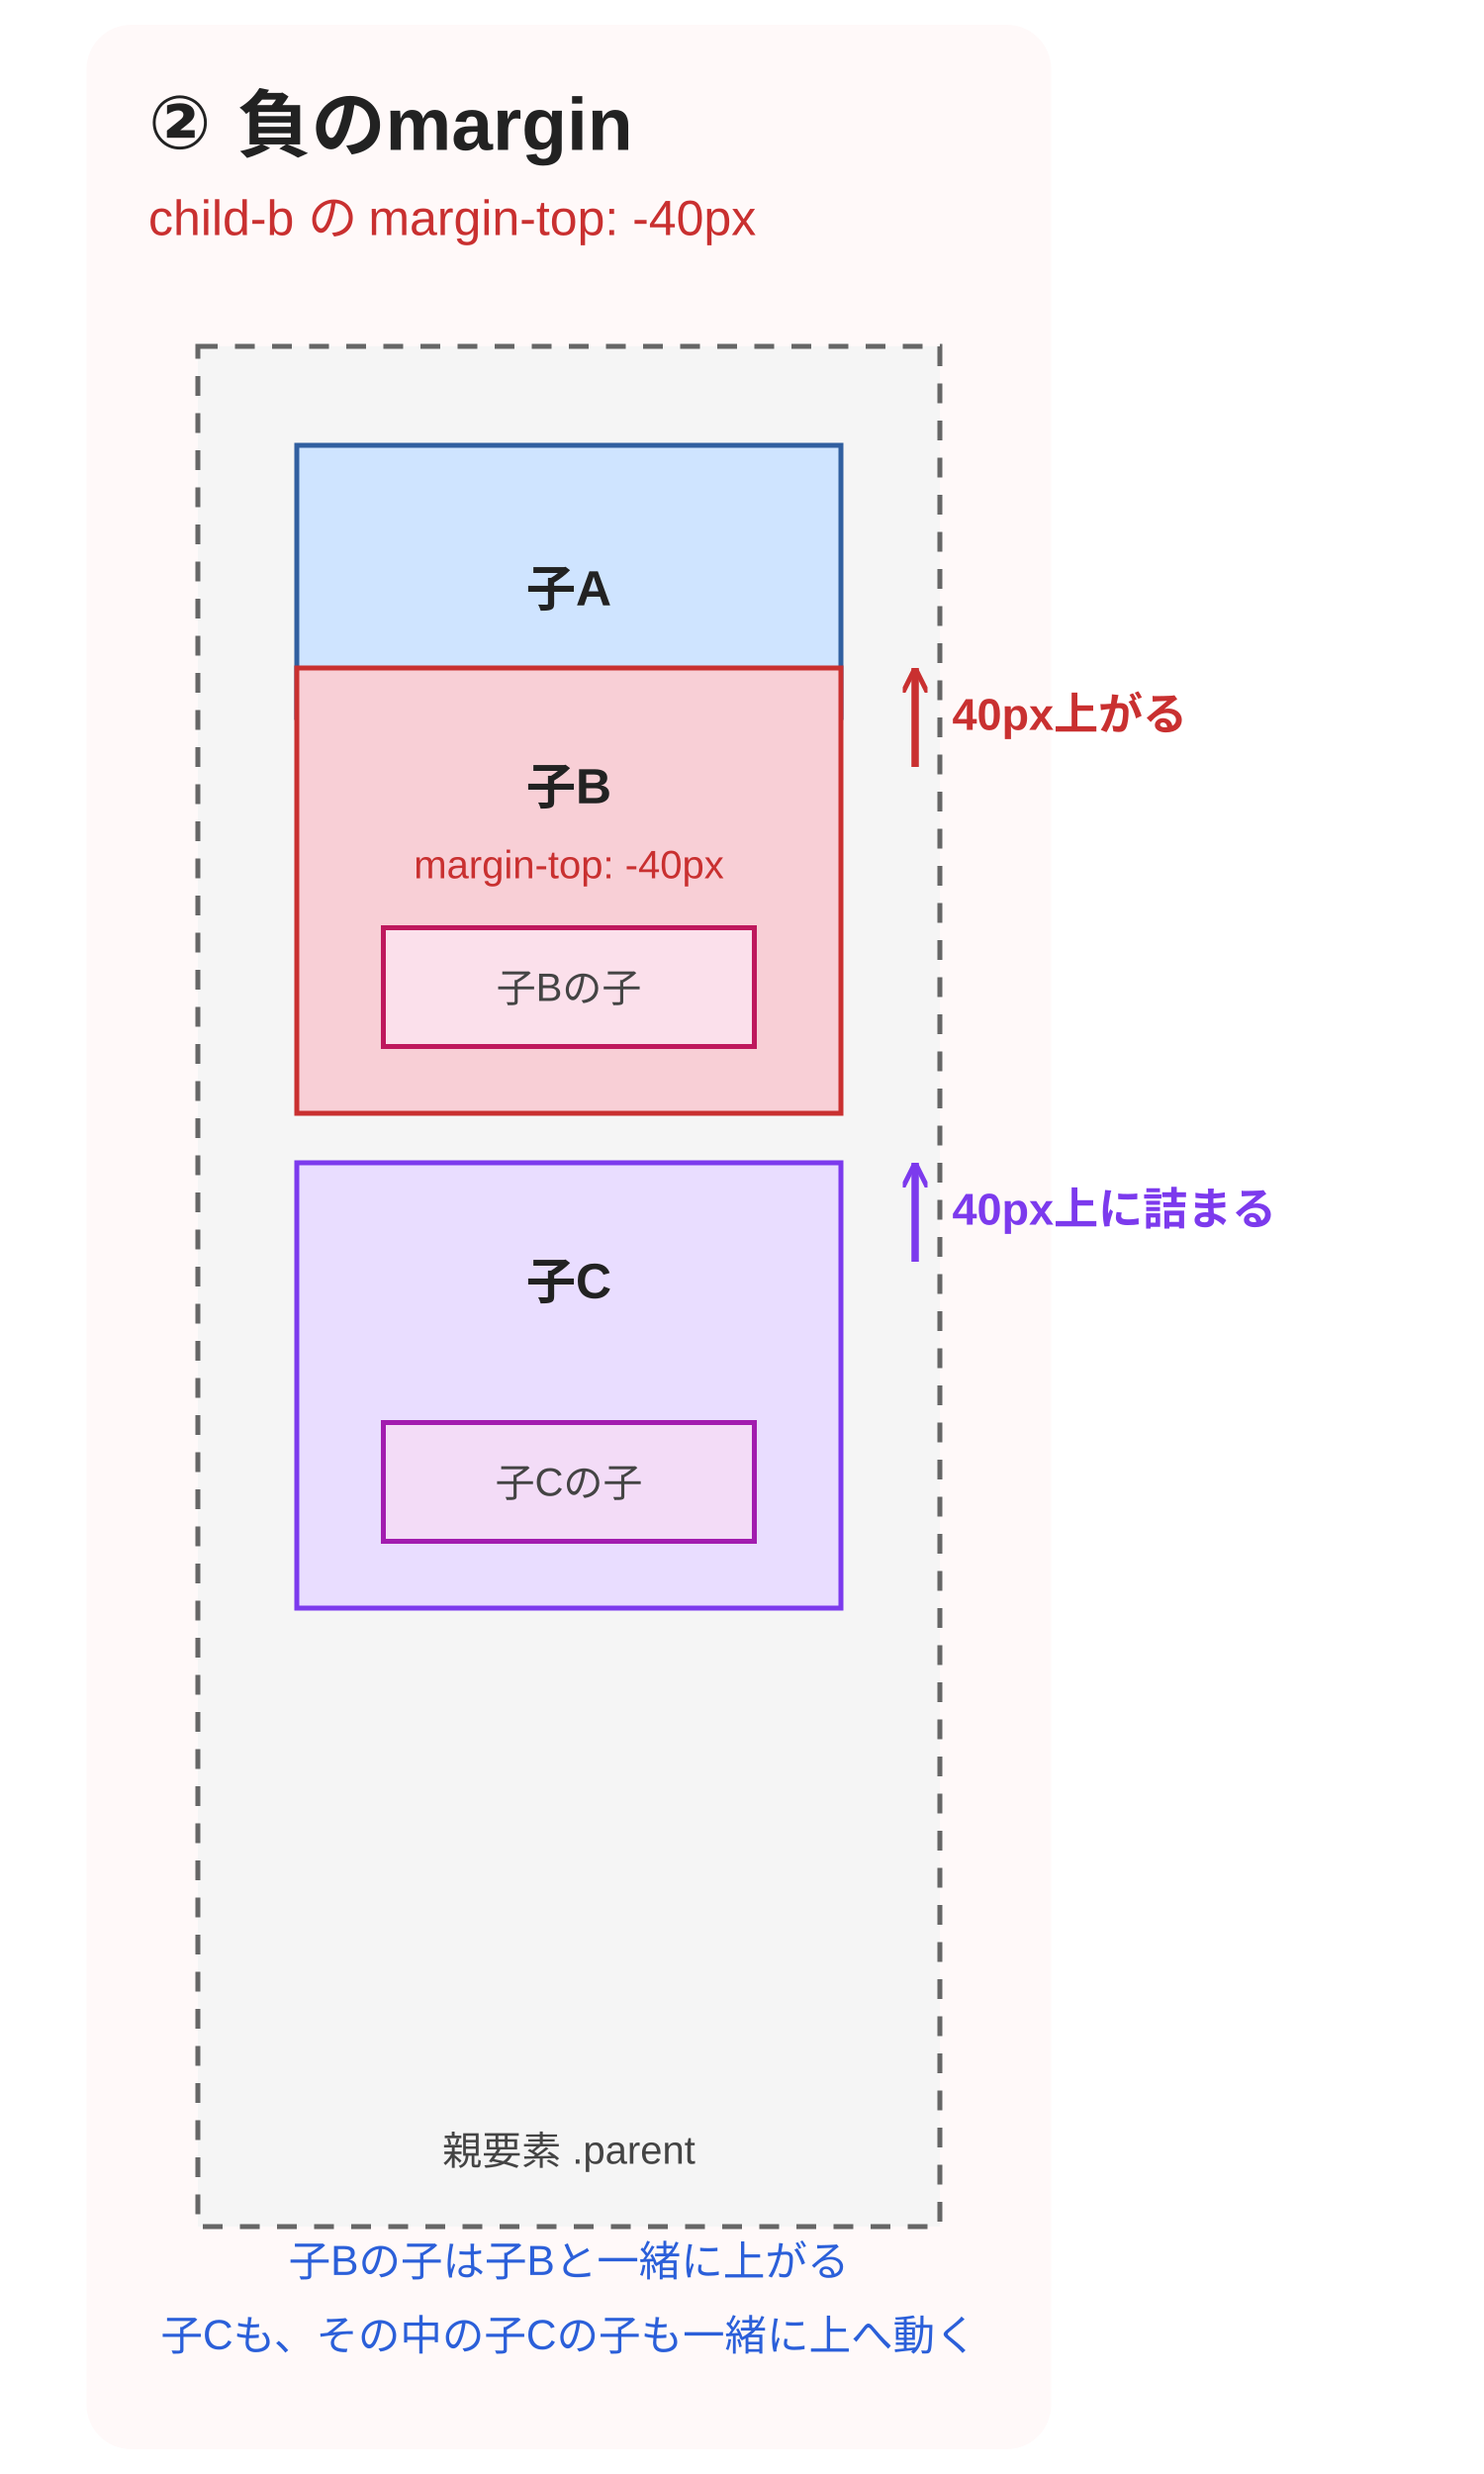
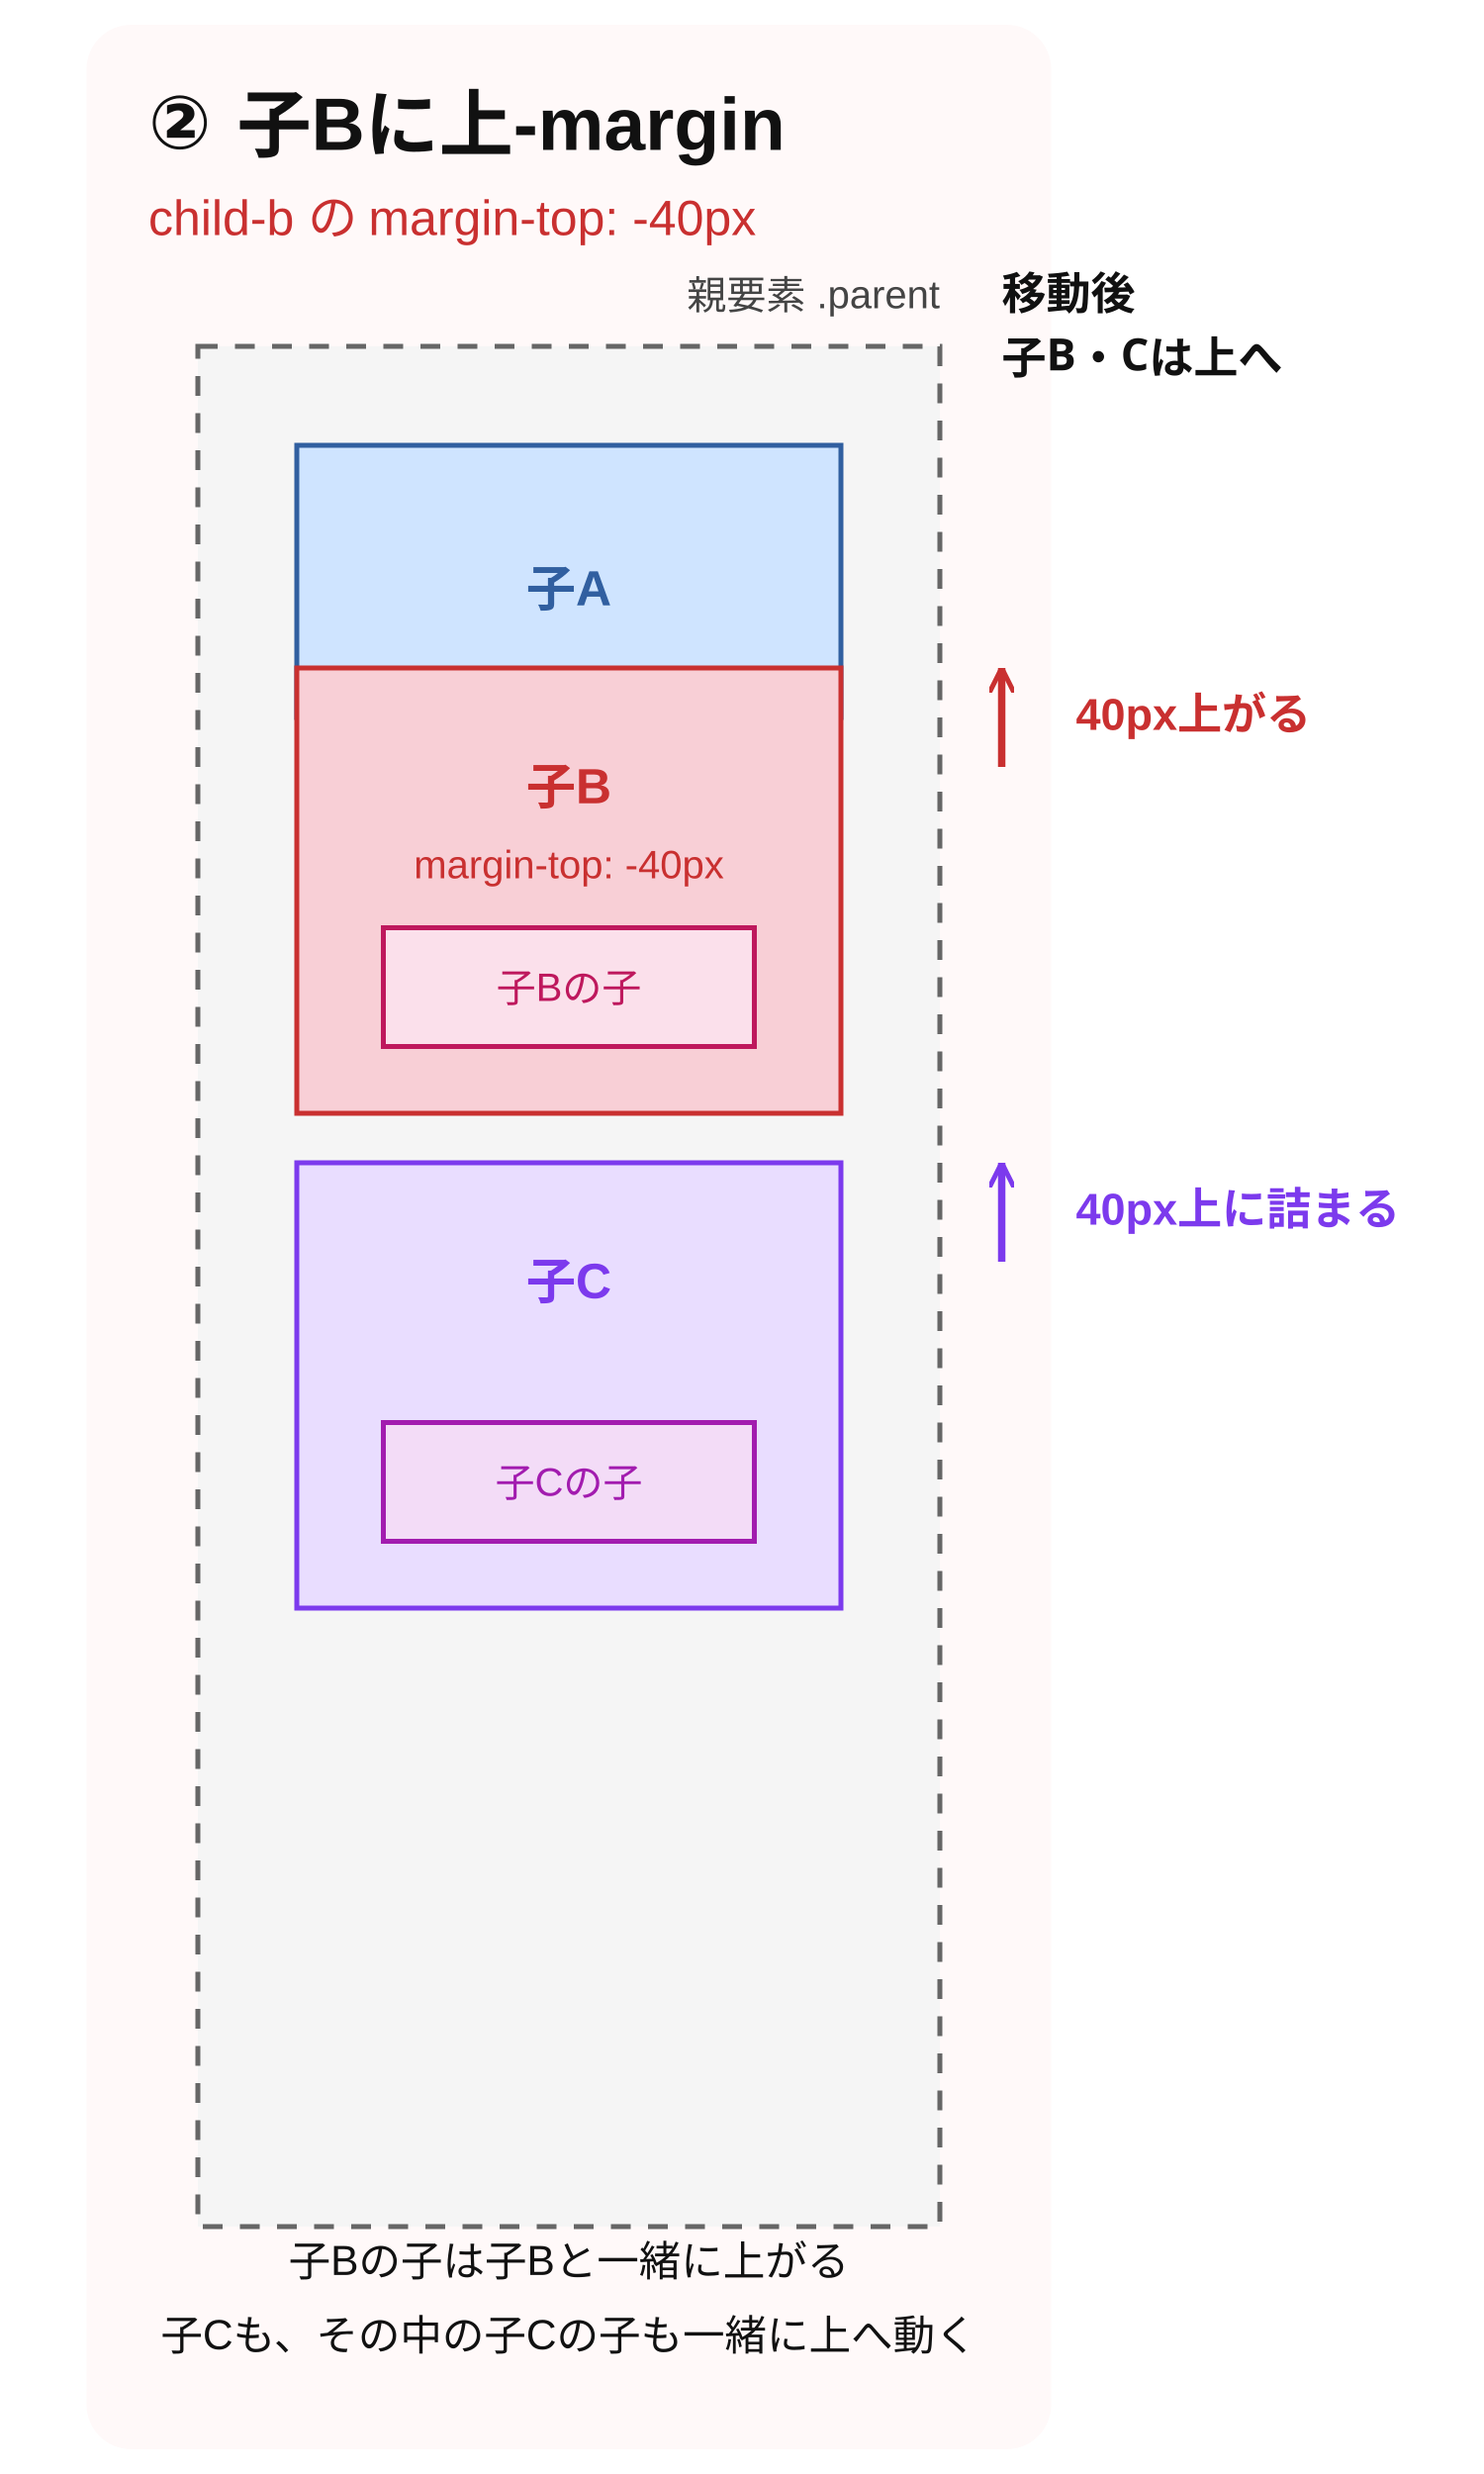
<svg xmlns="http://www.w3.org/2000/svg" width="600" height="1000" viewBox="440 120 600 1000" role="img" aria-labelledby="title desc">
  <style>
-     .title { font: 700 30px 'Arial', 'Hiragino Sans', 'Yu Gothic', sans-serif; fill:#222; }
-     .subtitle { font: 500 20px 'Arial', 'Hiragino Sans', 'Yu Gothic', sans-serif; fill:#444; }
-     .label { font: 700 20px 'Arial', 'Hiragino Sans', 'Yu Gothic', sans-serif; fill:#222; }
-     .small { font: 500 16px 'Arial', 'Hiragino Sans', 'Yu Gothic', sans-serif; fill:#444; }
-     .em { font: 700 18px 'Arial', 'Hiragino Sans', 'Yu Gothic', sans-serif; fill:#c93030; }
-     .note { font: 500 17px 'Arial', 'Hiragino Sans', 'Yu Gothic', sans-serif; fill:#2b5fd9; }
+     .title { font-weight:700; font-size:30px; font-family:'Arial', 'Hiragino Sans', 'Yu Gothic', sans-serif; fill:#111111; }
+     .subtitle { font-weight:500; font-size:20px; font-family:'Arial', 'Hiragino Sans', 'Yu Gothic', sans-serif; fill:#111111; }
+     .label { font-weight:700; font-size:20px; font-family:'Arial', 'Hiragino Sans', 'Yu Gothic', sans-serif; fill:#111111; }
+     .small { font-weight:500; font-size:16px; font-family:'Arial', 'Hiragino Sans', 'Yu Gothic', sans-serif; fill:#111111; }
+     .em { font-weight:700; font-size:18px; font-family:'Arial', 'Hiragino Sans', 'Yu Gothic', sans-serif; fill:#c93030; }
+     .note { font-weight:500; font-size:17px; font-family:'Arial', 'Hiragino Sans', 'Yu Gothic', sans-serif; fill:#111111; }
    @media (prefers-reduced-motion: no-preference) {
      .moving { animation: move 20s infinite; }
      .applied { animation: reveal 20s infinite; }
      @keyframes move {
-         0%, 10% { transform: translateY(40px); }
-         22.5%, 100% { transform: translateY(0); }
+         0%, 7.5% { transform: translateY(40px); }
+         17.5%, 100% { transform: translateY(0); }
      }
      @keyframes reveal {
-         0%, 22%, 99%, 100% { opacity: 0; }
-         24%, 97% { opacity: 1; }
+         0%, 17.5%, 99%, 100% { opacity: 0; }
+         19%, 97% { opacity: 1; }
      }
    }
  </style>
  <defs>
    <marker id="moveRed" markerUnits="userSpaceOnUse" viewBox="0 0 10 10" refX="10" refY="5" markerWidth="10" markerHeight="10" orient="auto-start-reverse">
      <path d="M 0 0 L 10 5 L 0 10" fill="none" stroke="#c93030" stroke-width="2" />
    </marker>
    <marker id="movePurple" markerUnits="userSpaceOnUse" viewBox="0 0 10 10" refX="10" refY="5" markerWidth="10" markerHeight="10" orient="auto-start-reverse">
      <path d="M 0 0 L 10 5 L 0 10" fill="none" stroke="#7c3aed" stroke-width="2" />
    </marker>
  </defs>
  <rect x="440" y="120" width="600" height="1000" fill="#fff" />
  <rect x="475" y="130" width="390" height="980" rx="18" fill="#fff9f9" />
-   <text x="500" y="180" class="title">② 負のmargin</text>
+   <text style="fill:#111111" x="500" y="180" class="title" fill="#111111">② 子Bに上-margin</text>
  <text x="500" y="215" class="subtitle" style="fill: #c93030">child-b の margin-top: -40px</text>
  <rect x="520" y="260" width="300" height="760" fill="#f5f5f5" stroke="#666" stroke-width="2" stroke-dasharray="8 7" />
-   <text x="670" y="995" text-anchor="middle" class="small">親要素 .parent</text>
+   <text style="fill:#444444" fill="#444444" x="820" y="245" text-anchor="end" class="small">親要素 .parent</text>
  <rect x="560" y="300" width="220" height="110" fill="#cfe4ff" stroke="#315fa0" stroke-width="2" />
-   <text x="670" y="365" text-anchor="middle" class="label">子A</text>
+   <text x="670" y="365" text-anchor="middle" class="label" fill="#315fa0" style="fill:#315fa0">子A</text>
  <g class="moving" id="moving-child-b">
    <rect x="560" y="390" width="220" height="180" fill="#f8cfd6" stroke="#c93030" stroke-width="2" />
-     <text x="670" y="445" text-anchor="middle" class="label">子B</text>
+     <text x="670" y="445" text-anchor="middle" class="label" fill="#c93030" style="fill:#c93030">子B</text>
    <text x="670" y="475" text-anchor="middle" class="small" style="fill: #c93030">margin-top: -40px</text>
    <rect x="595" y="495" width="150" height="48" fill="#fbe0eb" stroke="#be185d" stroke-width="2" />
-     <text x="670" y="525" text-anchor="middle" class="small">子Bの子</text>
+     <text x="670" y="525" text-anchor="middle" class="small" fill="#be185d" style="fill:#be185d">子Bの子</text>
  </g>
  <g class="moving" id="moving-child-c">
    <rect x="560" y="590" width="220" height="180" fill="#e9ddff" stroke="#7c3aed" stroke-width="2" />
-     <text x="670" y="645" text-anchor="middle" class="label">子C</text>
+     <text x="670" y="645" text-anchor="middle" class="label" fill="#7c3aed" style="fill:#7c3aed">子C</text>
    <rect x="595" y="695" width="150" height="48" fill="#f3dcf7" stroke="#a21caf" stroke-width="2" />
-     <text x="670" y="725" text-anchor="middle" class="small">子Cの子</text>
+     <text x="670" y="725" text-anchor="middle" class="small" fill="#a21caf" style="fill:#a21caf">子Cの子</text>
  </g>
  <g class="applied">
-     <line x1="810" y1="430" x2="810" y2="390" stroke="#c93030" stroke-width="3" marker-end="url(#moveRed)" />
-     <text x="825" y="415" class="em" style="fill: #c93030">40px上がる</text>
-     <line x1="810" y1="630" x2="810" y2="590" stroke="#7c3aed" stroke-width="3" marker-end="url(#movePurple)" />
-     <text x="825" y="615" class="em" style="fill: #7c3aed">40px上に詰まる</text>
-     <text x="670" y="1040" text-anchor="middle" class="note">子Bの子は子Bと一緒に上がる</text>
-     <text x="670" y="1070" text-anchor="middle" class="note">子Cも、その中の子Cの子も一緒に上へ動く</text>
+     <line x1="845" y1="430" x2="845" y2="390" stroke="#c93030" stroke-width="3" marker-end="url(#moveRed)" />
+     <text fill="#c93030" x="875" y="415" class="em" style="fill:#c93030">40px上がる</text>
+     <line x1="845" y1="630" x2="845" y2="590" stroke="#7c3aed" stroke-width="3" marker-end="url(#movePurple)" />
+     <text fill="#7c3aed" x="875" y="615" class="em" style="fill:#7c3aed">40px上に詰まる</text>
+     <text style="fill:#111111" fill="#111111" x="670" y="1040" text-anchor="middle" class="note">子Bの子は子Bと一緒に上がる</text>
+     <text style="fill:#111111" fill="#111111" x="670" y="1070" text-anchor="middle" class="note">子Cも、その中の子Cの子も一緒に上へ動く</text>
+   </g>
+   <style>.cue-before{opacity:0}.cue-after{opacity:1}@media(prefers-reduced-motion:no-preference){.cue-before{animation:cue-before 20s steps(1,end) infinite}.cue-after{animation:cue-after 20s steps(1,end) infinite}@keyframes cue-before{0%,17.5%{opacity:1}17.5%,100%{opacity:0}}@keyframes cue-after{0%,17.5%{opacity:0}17.5%,100%{opacity:1}}}</style>
+   <g id="stage-caption">
+     <text class="cue-before" x="845" y="245" text-anchor="start" fill="#111111" style="fill:#111111;font-family:Yu Gothic,Meiryo,sans-serif;font-size:18px;font-weight:600">
+       <tspan x="845">子Bと子Cを</tspan>
+       <tspan x="845" dy="26">40px上へ</tspan>
+     </text>
+     <text class="cue-after" x="845" y="245" text-anchor="start" fill="#111111" style="fill:#111111;font-family:Yu Gothic,Meiryo,sans-serif;font-size:18px;font-weight:600">
+       <tspan x="845">移動後</tspan>
+       <tspan x="845" dy="26">子B・Cは上へ</tspan>
+     </text>
  </g>
</svg>
